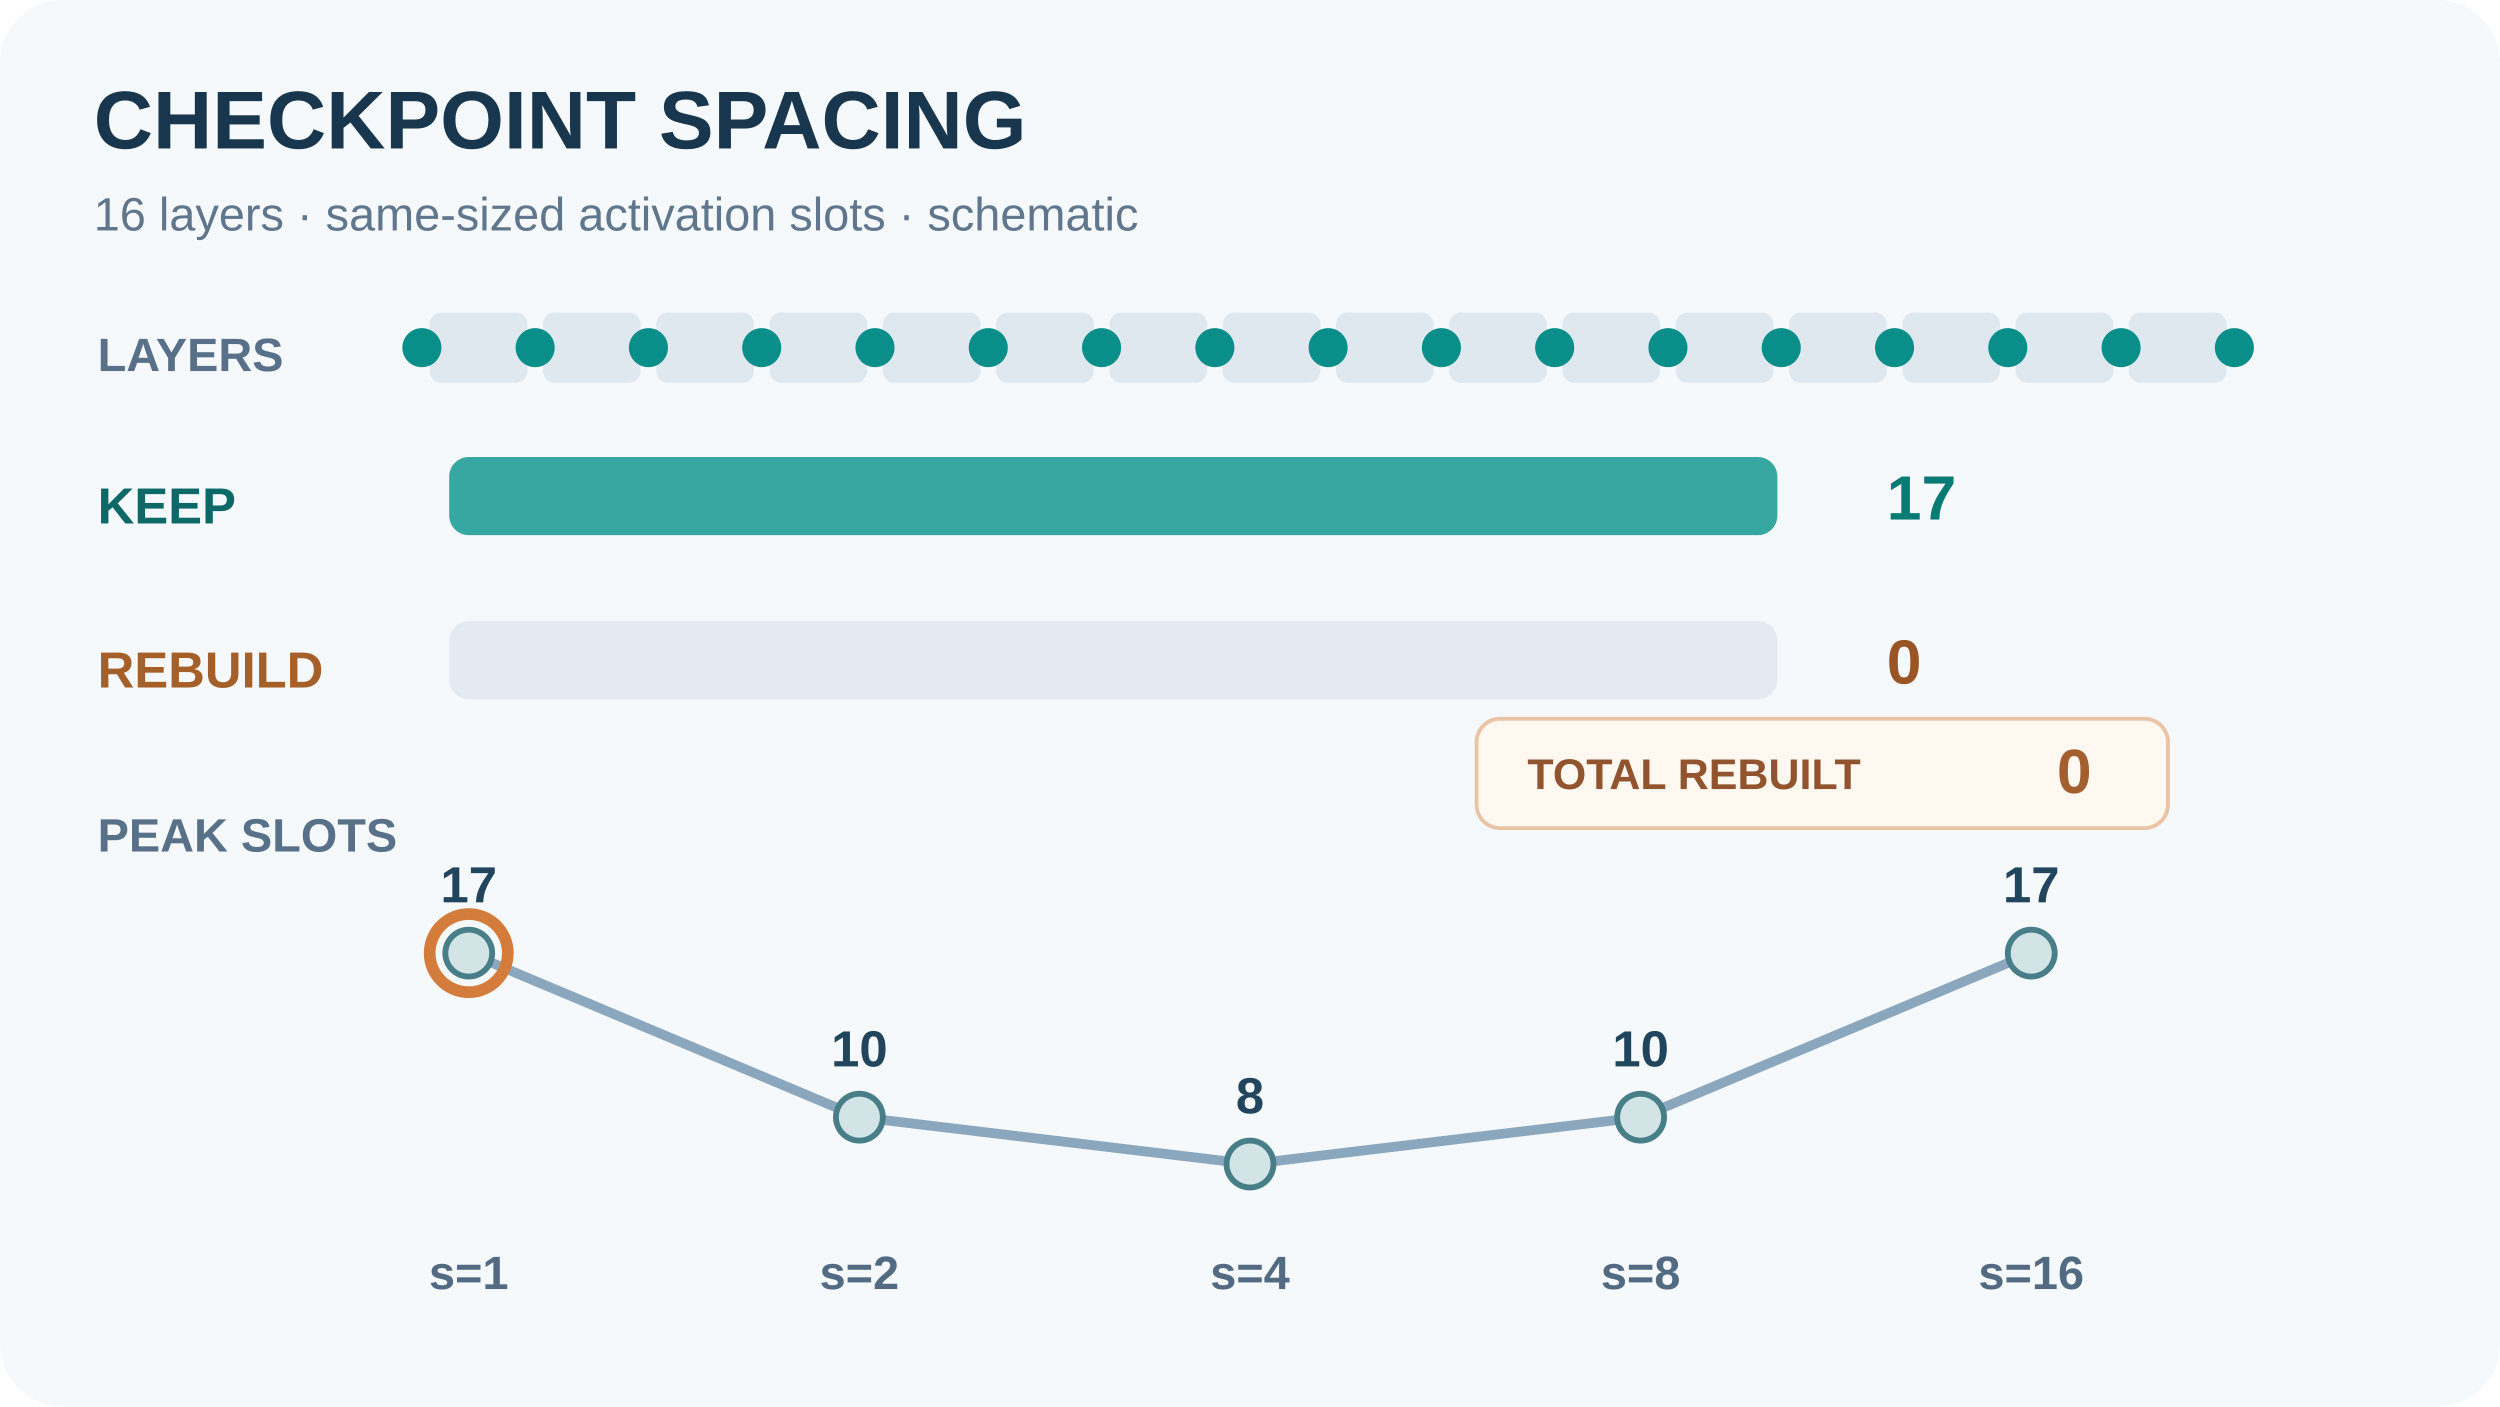
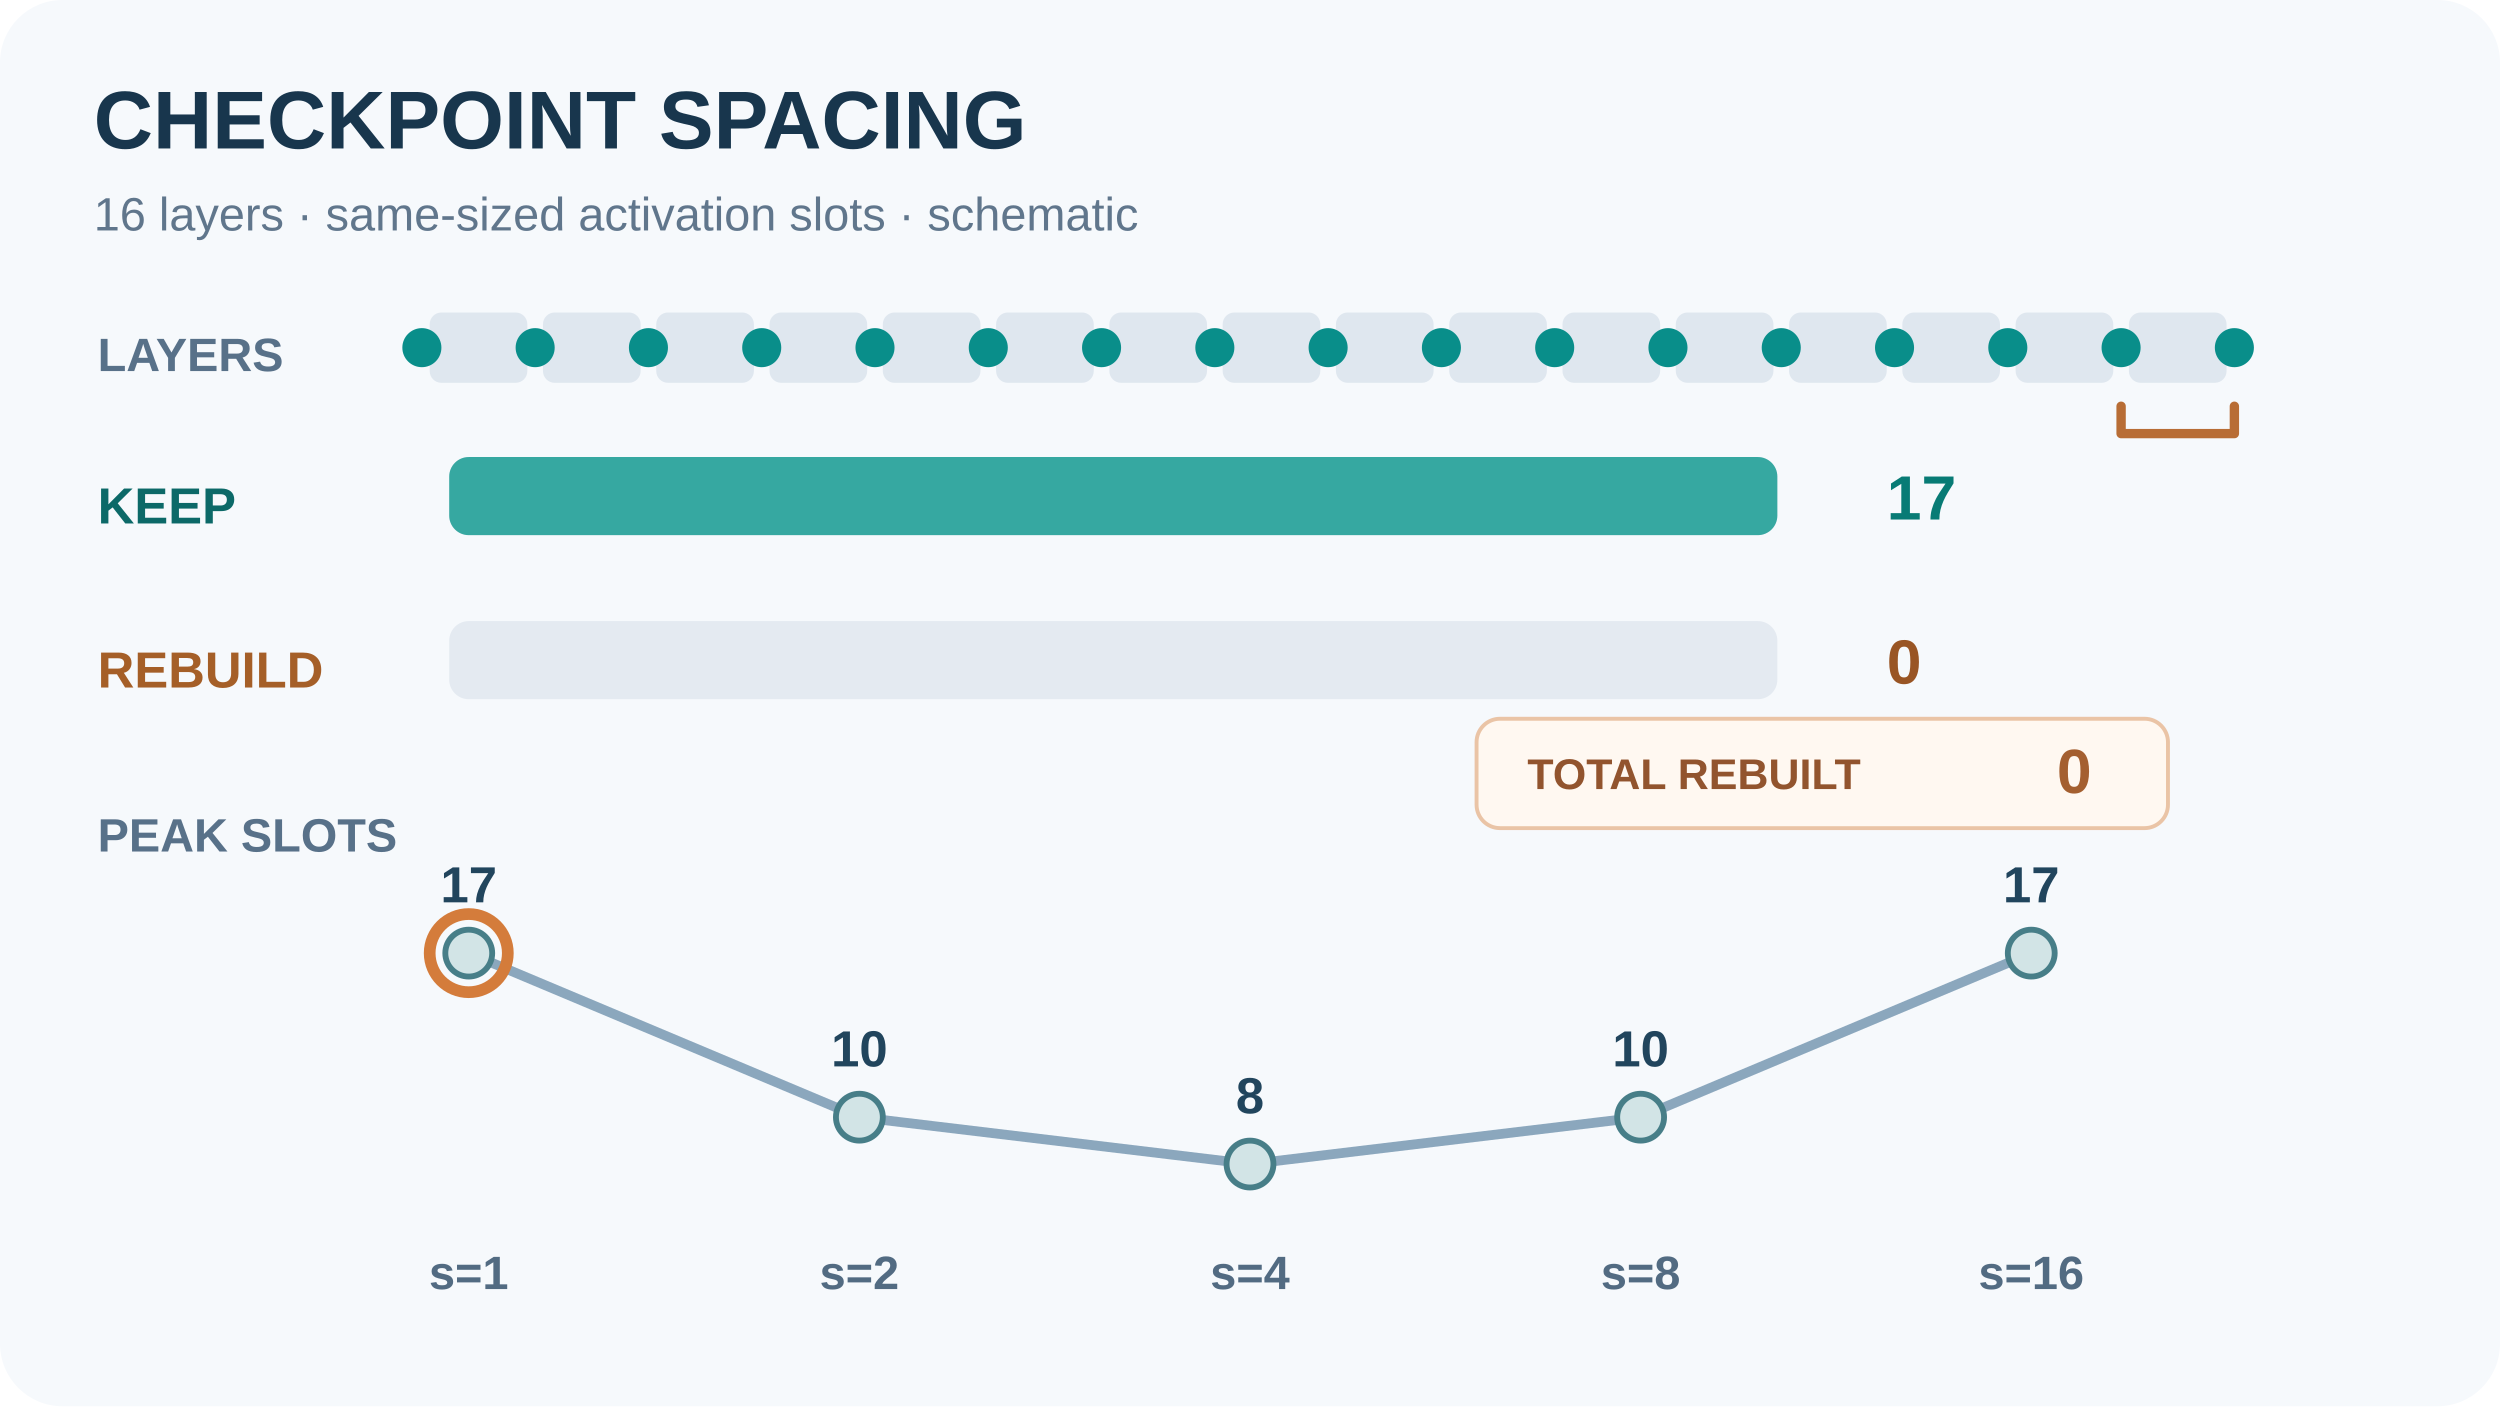
<svg xmlns="http://www.w3.org/2000/svg" width="640" height="360" viewBox="0 0 640 360" role="img" aria-labelledby="t d">
  <style>text{font-family:Arial,Helvetica,sans-serif}.motion-only{} .reduced-only{display:none}@media(prefers-reduced-motion:reduce){.motion-only{display:none!important}.reduced-only{display:inline!important}}</style>
  <rect width="640" height="360" rx="16" fill="#f6f9fc" />
  <text x="24" y="38" font-size="21" fill="#18364d" font-weight="750">CHECKPOINT SPACING</text>
  <text x="24" y="59" font-size="12" fill="#60768c" font-weight="500">16 layers · same-sized activation slots · schematic</text>
  <text x="25" y="95" font-size="12" fill="#587189" font-weight="700">LAYERS</text>
  <rect x="110" y="80" width="25" height="18" rx="3" fill="#dfe7ef" stroke="none" />
  <rect x="139" y="80" width="25" height="18" rx="3" fill="#dfe7ef" stroke="none" />
  <rect x="168" y="80" width="25" height="18" rx="3" fill="#dfe7ef" stroke="none" />
  <rect x="197" y="80" width="25" height="18" rx="3" fill="#dfe7ef" stroke="none" />
  <rect x="226" y="80" width="25" height="18" rx="3" fill="#dfe7ef" stroke="none" />
  <rect x="255" y="80" width="25" height="18" rx="3" fill="#dfe7ef" stroke="none" />
  <rect x="284" y="80" width="25" height="18" rx="3" fill="#dfe7ef" stroke="none" />
  <rect x="313" y="80" width="25" height="18" rx="3" fill="#dfe7ef" stroke="none" />
  <rect x="342" y="80" width="25" height="18" rx="3" fill="#dfe7ef" stroke="none" />
  <rect x="371" y="80" width="25" height="18" rx="3" fill="#dfe7ef" stroke="none" />
  <rect x="400" y="80" width="25" height="18" rx="3" fill="#dfe7ef" stroke="none" />
  <rect x="429" y="80" width="25" height="18" rx="3" fill="#dfe7ef" stroke="none" />
  <rect x="458" y="80" width="25" height="18" rx="3" fill="#dfe7ef" stroke="none" />
  <rect x="487" y="80" width="25" height="18" rx="3" fill="#dfe7ef" stroke="none" />
  <rect x="516" y="80" width="25" height="18" rx="3" fill="#dfe7ef" stroke="none" />
  <rect x="545" y="80" width="25" height="18" rx="3" fill="#dfe7ef" stroke="none" />
  <circle cx="108" cy="89" r="5" fill="#098e8a" class="motion-only" opacity="1">
    <animate attributeName="opacity" values="1;1;1;1;1;1" keyTimes="0.000;0.200;0.400;0.600;0.800;1.000" calcMode="discrete" dur="12s" repeatCount="indefinite" />
  </circle>
  <circle cx="108" cy="89" r="5" fill="#098e8a" class="reduced-only" />
  <circle cx="137" cy="89" r="5" fill="#098e8a" class="motion-only" opacity="1">
    <animate attributeName="opacity" values="1;0;0;0;0;1" keyTimes="0.000;0.200;0.400;0.600;0.800;1.000" calcMode="discrete" dur="12s" repeatCount="indefinite" />
  </circle>
  <circle cx="166" cy="89" r="5" fill="#098e8a" class="motion-only" opacity="1">
    <animate attributeName="opacity" values="1;1;0;0;0;1" keyTimes="0.000;0.200;0.400;0.600;0.800;1.000" calcMode="discrete" dur="12s" repeatCount="indefinite" />
  </circle>
  <circle cx="195" cy="89" r="5" fill="#098e8a" class="motion-only" opacity="1">
    <animate attributeName="opacity" values="1;0;0;0;0;1" keyTimes="0.000;0.200;0.400;0.600;0.800;1.000" calcMode="discrete" dur="12s" repeatCount="indefinite" />
  </circle>
  <circle cx="224" cy="89" r="5" fill="#098e8a" class="motion-only" opacity="1">
    <animate attributeName="opacity" values="1;1;1;0;0;1" keyTimes="0.000;0.200;0.400;0.600;0.800;1.000" calcMode="discrete" dur="12s" repeatCount="indefinite" />
  </circle>
  <circle cx="224" cy="89" r="5" fill="#098e8a" class="reduced-only" />
  <circle cx="253" cy="89" r="5" fill="#098e8a" class="motion-only" opacity="1">
    <animate attributeName="opacity" values="1;0;0;0;0;1" keyTimes="0.000;0.200;0.400;0.600;0.800;1.000" calcMode="discrete" dur="12s" repeatCount="indefinite" />
  </circle>
  <circle cx="282" cy="89" r="5" fill="#098e8a" class="motion-only" opacity="1">
    <animate attributeName="opacity" values="1;1;0;0;0;1" keyTimes="0.000;0.200;0.400;0.600;0.800;1.000" calcMode="discrete" dur="12s" repeatCount="indefinite" />
  </circle>
  <circle cx="311" cy="89" r="5" fill="#098e8a" class="motion-only" opacity="1">
    <animate attributeName="opacity" values="1;0;0;0;0;1" keyTimes="0.000;0.200;0.400;0.600;0.800;1.000" calcMode="discrete" dur="12s" repeatCount="indefinite" />
  </circle>
  <circle cx="340" cy="89" r="5" fill="#098e8a" class="motion-only" opacity="1">
    <animate attributeName="opacity" values="1;1;1;1;0;1" keyTimes="0.000;0.200;0.400;0.600;0.800;1.000" calcMode="discrete" dur="12s" repeatCount="indefinite" />
  </circle>
  <circle cx="340" cy="89" r="5" fill="#098e8a" class="reduced-only" />
  <circle cx="369" cy="89" r="5" fill="#098e8a" class="motion-only" opacity="1">
    <animate attributeName="opacity" values="1;0;0;0;0;1" keyTimes="0.000;0.200;0.400;0.600;0.800;1.000" calcMode="discrete" dur="12s" repeatCount="indefinite" />
  </circle>
  <circle cx="398" cy="89" r="5" fill="#098e8a" class="motion-only" opacity="1">
    <animate attributeName="opacity" values="1;1;0;0;0;1" keyTimes="0.000;0.200;0.400;0.600;0.800;1.000" calcMode="discrete" dur="12s" repeatCount="indefinite" />
  </circle>
  <circle cx="427" cy="89" r="5" fill="#098e8a" class="motion-only" opacity="1">
    <animate attributeName="opacity" values="1;0;0;0;0;1" keyTimes="0.000;0.200;0.400;0.600;0.800;1.000" calcMode="discrete" dur="12s" repeatCount="indefinite" />
  </circle>
  <circle cx="456" cy="89" r="5" fill="#098e8a" class="motion-only" opacity="1">
    <animate attributeName="opacity" values="1;1;1;0;0;1" keyTimes="0.000;0.200;0.400;0.600;0.800;1.000" calcMode="discrete" dur="12s" repeatCount="indefinite" />
  </circle>
  <circle cx="456" cy="89" r="5" fill="#098e8a" class="reduced-only" />
  <circle cx="485" cy="89" r="5" fill="#098e8a" class="motion-only" opacity="1">
    <animate attributeName="opacity" values="1;0;0;0;0;1" keyTimes="0.000;0.200;0.400;0.600;0.800;1.000" calcMode="discrete" dur="12s" repeatCount="indefinite" />
  </circle>
  <circle cx="514" cy="89" r="5" fill="#098e8a" class="motion-only" opacity="1">
    <animate attributeName="opacity" values="1;1;0;0;0;1" keyTimes="0.000;0.200;0.400;0.600;0.800;1.000" calcMode="discrete" dur="12s" repeatCount="indefinite" />
  </circle>
  <circle cx="543" cy="89" r="5" fill="#098e8a" class="motion-only" opacity="1">
    <animate attributeName="opacity" values="1;0;0;0;0;1" keyTimes="0.000;0.200;0.400;0.600;0.800;1.000" calcMode="discrete" dur="12s" repeatCount="indefinite" />
  </circle>
  <circle cx="572" cy="89" r="5" fill="#098e8a" class="motion-only" opacity="1">
    <animate attributeName="opacity" values="1;1;1;1;1;1" keyTimes="0.000;0.200;0.400;0.600;0.800;1.000" calcMode="discrete" dur="12s" repeatCount="indefinite" />
  </circle>
  <circle cx="572" cy="89" r="5" fill="#098e8a" class="reduced-only" />
+   <g aria-label="Highlighted final segment: at most s minus one temporary internal activations are replayed at once">
+     <path class="motion-only" data-teaching-role="replay-segment" d="M 543 104 V 111 H 572 V 104" fill="none" stroke="#b86d35" stroke-width="2.4" stroke-linecap="round" stroke-linejoin="round">
+       <animate attributeName="d" values="M 543 104 V 111 H 572 V 104;M 514 104 V 111 H 572 V 104;M 456 104 V 111 H 572 V 104;M 340 104 V 111 H 572 V 104;M 108 104 V 111 H 572 V 104;M 543 104 V 111 H 572 V 104" keyTimes="0.000;0.200;0.400;0.600;0.800;1.000" calcMode="discrete" dur="12s" repeatCount="indefinite" />
+     </path>
+     <path class="reduced-only" data-teaching-role="replay-segment" d="M 456 104 V 111 H 572 V 104" fill="none" stroke="#b86d35" stroke-width="2.4" stroke-linecap="round" stroke-linejoin="round" />
+   </g>
  <text x="25" y="134" font-size="13" fill="#0c6968" font-weight="700">KEEP</text>
  <text x="25" y="176" font-size="13" fill="#a55f28" font-weight="700">REBUILD</text>
  <rect x="115" y="117" width="340" height="20" rx="5" fill="#e4eaf1" stroke="none" />
  <rect x="115" y="159" width="340" height="20" rx="5" fill="#e4eaf1" stroke="none" />
  <rect x="115" y="117" width="340" height="20" rx="5" fill="#36a8a1" class="motion-only">
    <animate attributeName="width" values="340;180;100;60;40;340" keyTimes="0.000;0.200;0.400;0.600;0.800;1.000" calcMode="discrete" dur="12s" repeatCount="indefinite" />
  </rect>
  <rect x="115" y="159" width="0" height="20" rx="5" fill="#de9c64" class="motion-only">
    <animate attributeName="width" values="0;20;60;140;300;0" keyTimes="0.000;0.200;0.400;0.600;0.800;1.000" calcMode="discrete" dur="12s" repeatCount="indefinite" />
  </rect>
  <rect x="115" y="117" width="100" height="20" rx="5" fill="#36a8a1" stroke="none" class="reduced-only" />
  <rect x="115" y="159" width="60" height="20" rx="5" fill="#de9c64" stroke="none" class="reduced-only" />
  <text x="25" y="218" font-size="12" fill="#587189" font-weight="700">PEAK SLOTS</text>
  <path d="M 120 244 L 220 286 L 320 298 L 420 286 L 520 244" fill="none" stroke="#8ba7bd" stroke-width="2.5" />
  <circle cx="120" cy="244" r="6" fill="#d2e4e6" stroke="#477e88" stroke-width="1.5" />
  <text x="120" y="231" font-size="13" fill="#21455d" font-weight="700" text-anchor="middle">17</text>
  <text x="120" y="330" font-size="12" fill="#526b82" font-weight="700" text-anchor="middle">s=1</text>
  <circle cx="220" cy="286" r="6" fill="#d2e4e6" stroke="#477e88" stroke-width="1.5" />
  <text x="220" y="273" font-size="13" fill="#21455d" font-weight="700" text-anchor="middle">10</text>
  <text x="220" y="330" font-size="12" fill="#526b82" font-weight="700" text-anchor="middle">s=2</text>
  <circle cx="320" cy="298" r="6" fill="#d2e4e6" stroke="#477e88" stroke-width="1.5" />
  <text x="320" y="285" font-size="13" fill="#21455d" font-weight="700" text-anchor="middle">8</text>
  <text x="320" y="330" font-size="12" fill="#526b82" font-weight="700" text-anchor="middle">s=4</text>
  <circle cx="420" cy="286" r="6" fill="#d2e4e6" stroke="#477e88" stroke-width="1.5" />
  <text x="420" y="273" font-size="13" fill="#21455d" font-weight="700" text-anchor="middle">10</text>
  <text x="420" y="330" font-size="12" fill="#526b82" font-weight="700" text-anchor="middle">s=8</text>
  <circle cx="520" cy="244" r="6" fill="#d2e4e6" stroke="#477e88" stroke-width="1.5" />
  <text x="520" y="231" font-size="13" fill="#21455d" font-weight="700" text-anchor="middle">17</text>
  <text x="520" y="330" font-size="12" fill="#526b82" font-weight="700" text-anchor="middle">s=16</text>
  <circle cx="120" cy="244" r="10" fill="none" stroke="#d47c3b" stroke-width="3" class="motion-only">
    <animate attributeName="cx" values="120;220;320;420;520;120" keyTimes="0.000;0.200;0.400;0.600;0.800;1.000" calcMode="discrete" dur="12s" repeatCount="indefinite" />
    <animate attributeName="cy" values="244;286;298;286;244;244" keyTimes="0.000;0.200;0.400;0.600;0.800;1.000" calcMode="discrete" dur="12s" repeatCount="indefinite" />
  </circle>
  <circle cx="320" cy="298" r="10" fill="none" stroke="#d47c3b" stroke-width="3" class="reduced-only" />
  <g aria-label="Current retained and rebuilt slot counts" class="motion-only">
    <text x="483" y="133" font-size="16" font-family="Arial,Helvetica,sans-serif" fill="#087b75" font-weight="700" opacity="1">17<animate attributeName="opacity" values="1;0;0;0;0;1" keyTimes="0.000;0.200;0.400;0.600;0.800;1.000" calcMode="discrete" dur="12s" repeatCount="indefinite" />
    </text>
    <text x="483" y="133" font-size="16" font-family="Arial,Helvetica,sans-serif" fill="#087b75" font-weight="700" opacity="0">9<animate attributeName="opacity" values="0;1;0;0;0;0" keyTimes="0.000;0.200;0.400;0.600;0.800;1.000" calcMode="discrete" dur="12s" repeatCount="indefinite" />
    </text>
    <text x="483" y="133" font-size="16" font-family="Arial,Helvetica,sans-serif" fill="#087b75" font-weight="700" opacity="0">5<animate attributeName="opacity" values="0;0;1;0;0;0" keyTimes="0.000;0.200;0.400;0.600;0.800;1.000" calcMode="discrete" dur="12s" repeatCount="indefinite" />
    </text>
    <text x="483" y="133" font-size="16" font-family="Arial,Helvetica,sans-serif" fill="#087b75" font-weight="700" opacity="0">3<animate attributeName="opacity" values="0;0;0;1;0;0" keyTimes="0.000;0.200;0.400;0.600;0.800;1.000" calcMode="discrete" dur="12s" repeatCount="indefinite" />
    </text>
    <text x="483" y="133" font-size="16" font-family="Arial,Helvetica,sans-serif" fill="#087b75" font-weight="700" opacity="0">2<animate attributeName="opacity" values="0;0;0;0;1;0" keyTimes="0.000;0.200;0.400;0.600;0.800;1.000" calcMode="discrete" dur="12s" repeatCount="indefinite" />
    </text>
    <text x="483" y="175" font-size="16" font-family="Arial,Helvetica,sans-serif" fill="#995524" font-weight="700" opacity="1">0<animate attributeName="opacity" values="1;0;0;0;0;1" keyTimes="0.000;0.200;0.400;0.600;0.800;1.000" calcMode="discrete" dur="12s" repeatCount="indefinite" />
    </text>
    <text x="483" y="175" font-size="16" font-family="Arial,Helvetica,sans-serif" fill="#995524" font-weight="700" opacity="0">1<animate attributeName="opacity" values="0;1;0;0;0;0" keyTimes="0.000;0.200;0.400;0.600;0.800;1.000" calcMode="discrete" dur="12s" repeatCount="indefinite" />
    </text>
    <text x="483" y="175" font-size="16" font-family="Arial,Helvetica,sans-serif" fill="#995524" font-weight="700" opacity="0">3<animate attributeName="opacity" values="0;0;1;0;0;0" keyTimes="0.000;0.200;0.400;0.600;0.800;1.000" calcMode="discrete" dur="12s" repeatCount="indefinite" />
    </text>
    <text x="483" y="175" font-size="16" font-family="Arial,Helvetica,sans-serif" fill="#995524" font-weight="700" opacity="0">7<animate attributeName="opacity" values="0;0;0;1;0;0" keyTimes="0.000;0.200;0.400;0.600;0.800;1.000" calcMode="discrete" dur="12s" repeatCount="indefinite" />
    </text>
    <text x="483" y="175" font-size="16" font-family="Arial,Helvetica,sans-serif" fill="#995524" font-weight="700" opacity="0">15<animate attributeName="opacity" values="0;0;0;0;1;0" keyTimes="0.000;0.200;0.400;0.600;0.800;1.000" calcMode="discrete" dur="12s" repeatCount="indefinite" />
    </text>
  </g>
  <g class="reduced-only" aria-label="At segment four: five kept and three rebuilt">
    <text x="483" y="133" font-size="16" font-family="Arial,Helvetica,sans-serif" fill="#087b75" font-weight="700">5</text>
    <text x="483" y="175" font-size="16" font-family="Arial,Helvetica,sans-serif" fill="#995524" font-weight="700">3</text>
  </g>
  <g aria-label="Total internal activations reconstructed across all segments">
    <rect x="378" y="184" width="177" height="28" rx="6" fill="#fff8f1" stroke="#eac4a6" />
    <text x="391" y="202" font-size="11" fill="#92542e" font-weight="700">TOTAL REBUILT</text>
    <g class="motion-only">
      <text x="531" y="203" font-size="16" text-anchor="middle" fill="#a45f30" font-weight="700" opacity="1">0<animate attributeName="opacity" values="1;0;0;0;0;1" keyTimes="0.000;0.200;0.400;0.600;0.800;1.000" calcMode="discrete" dur="12s" repeatCount="indefinite" />
      </text>
      <text x="531" y="203" font-size="16" text-anchor="middle" fill="#a45f30" font-weight="700" opacity="0">8<animate attributeName="opacity" values="0;1;0;0;0;0" keyTimes="0.000;0.200;0.400;0.600;0.800;1.000" calcMode="discrete" dur="12s" repeatCount="indefinite" />
      </text>
      <text x="531" y="203" font-size="16" text-anchor="middle" fill="#a45f30" font-weight="700" opacity="0">12<animate attributeName="opacity" values="0;0;1;0;0;0" keyTimes="0.000;0.200;0.400;0.600;0.800;1.000" calcMode="discrete" dur="12s" repeatCount="indefinite" />
      </text>
      <text x="531" y="203" font-size="16" text-anchor="middle" fill="#a45f30" font-weight="700" opacity="0">14<animate attributeName="opacity" values="0;0;0;1;0;0" keyTimes="0.000;0.200;0.400;0.600;0.800;1.000" calcMode="discrete" dur="12s" repeatCount="indefinite" />
      </text>
      <text x="531" y="203" font-size="16" text-anchor="middle" fill="#a45f30" font-weight="700" opacity="0">15<animate attributeName="opacity" values="0;0;0;0;1;0" keyTimes="0.000;0.200;0.400;0.600;0.800;1.000" calcMode="discrete" dur="12s" repeatCount="indefinite" />
      </text>
    </g>
    <text class="reduced-only" x="531" y="203" font-size="16" text-anchor="middle" fill="#a45f30" font-weight="700">12</text>
  </g>
</svg>
